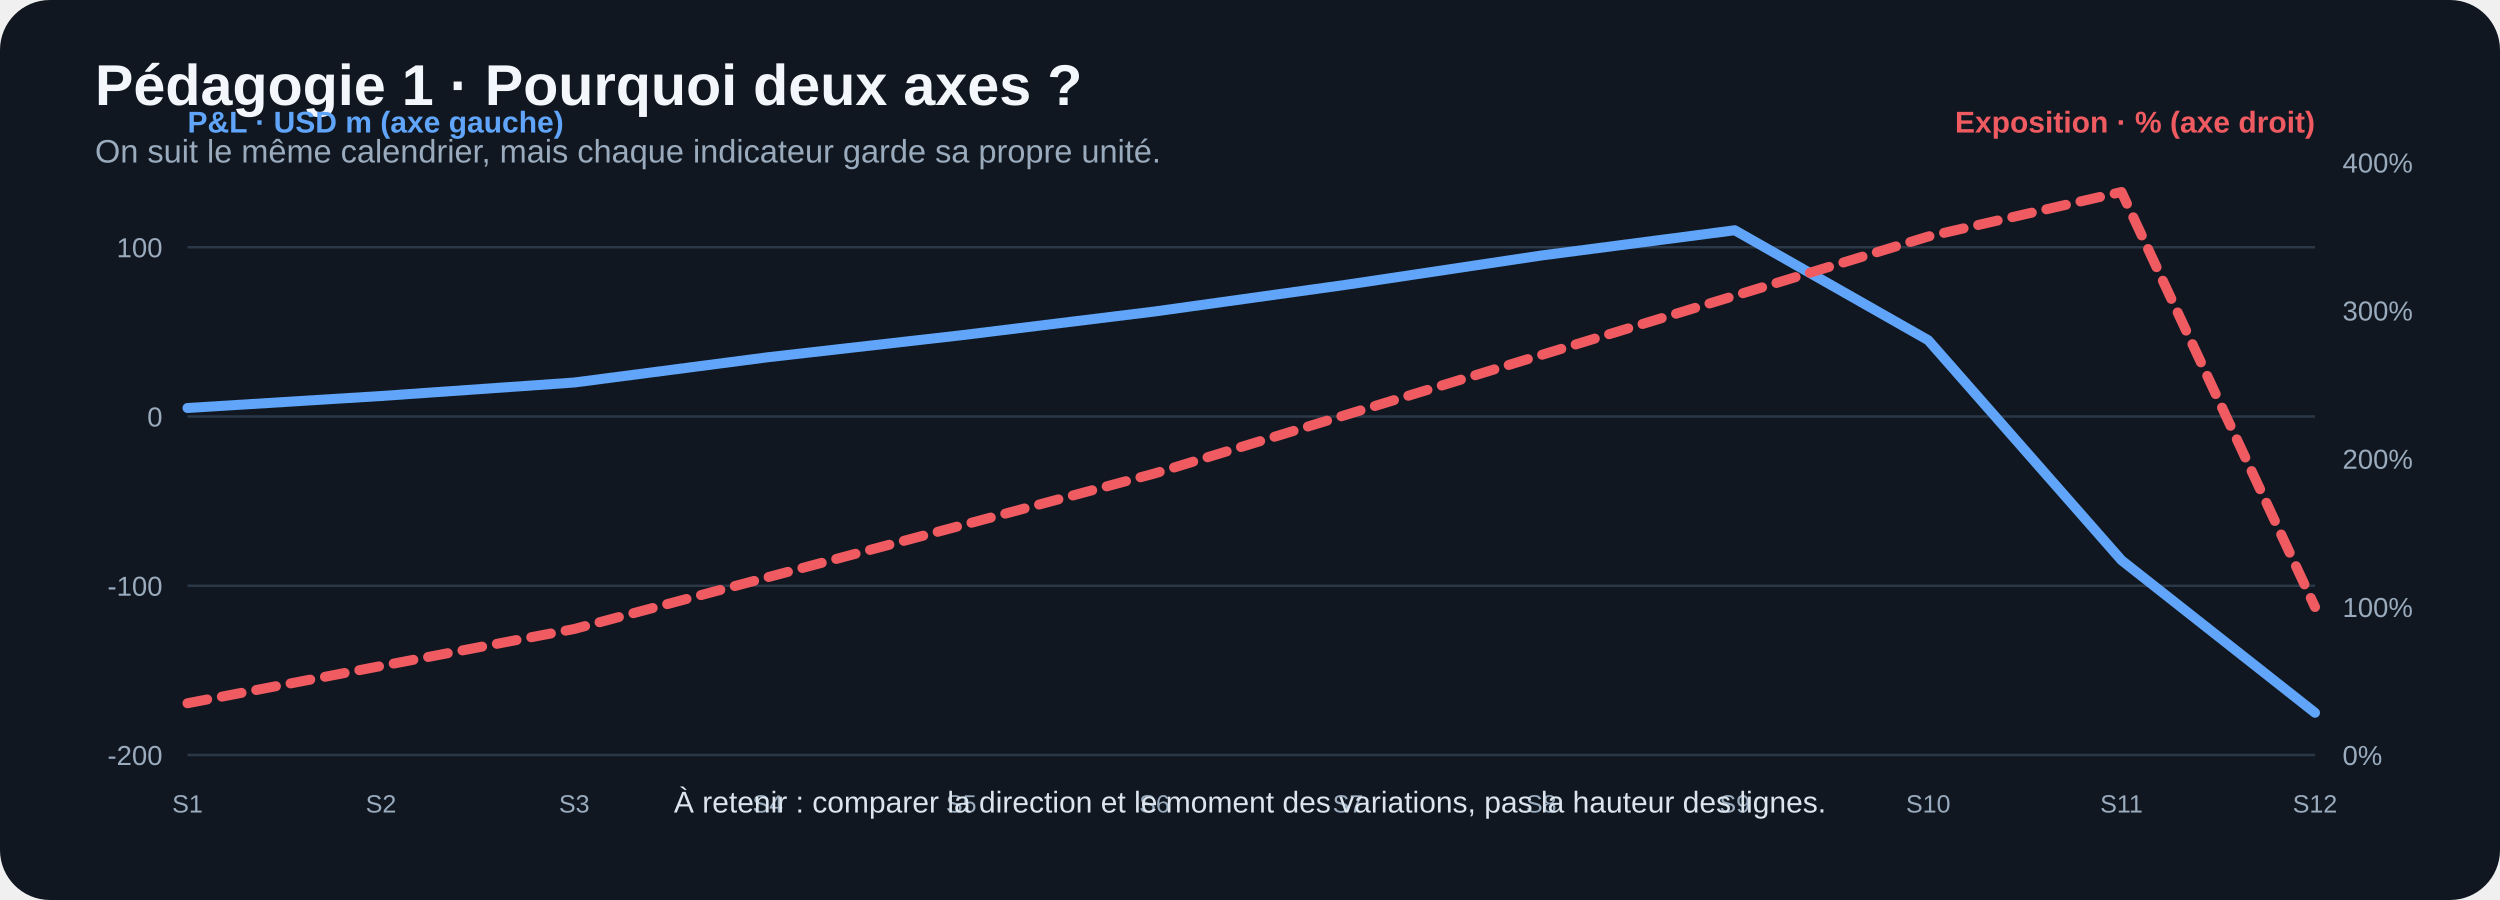
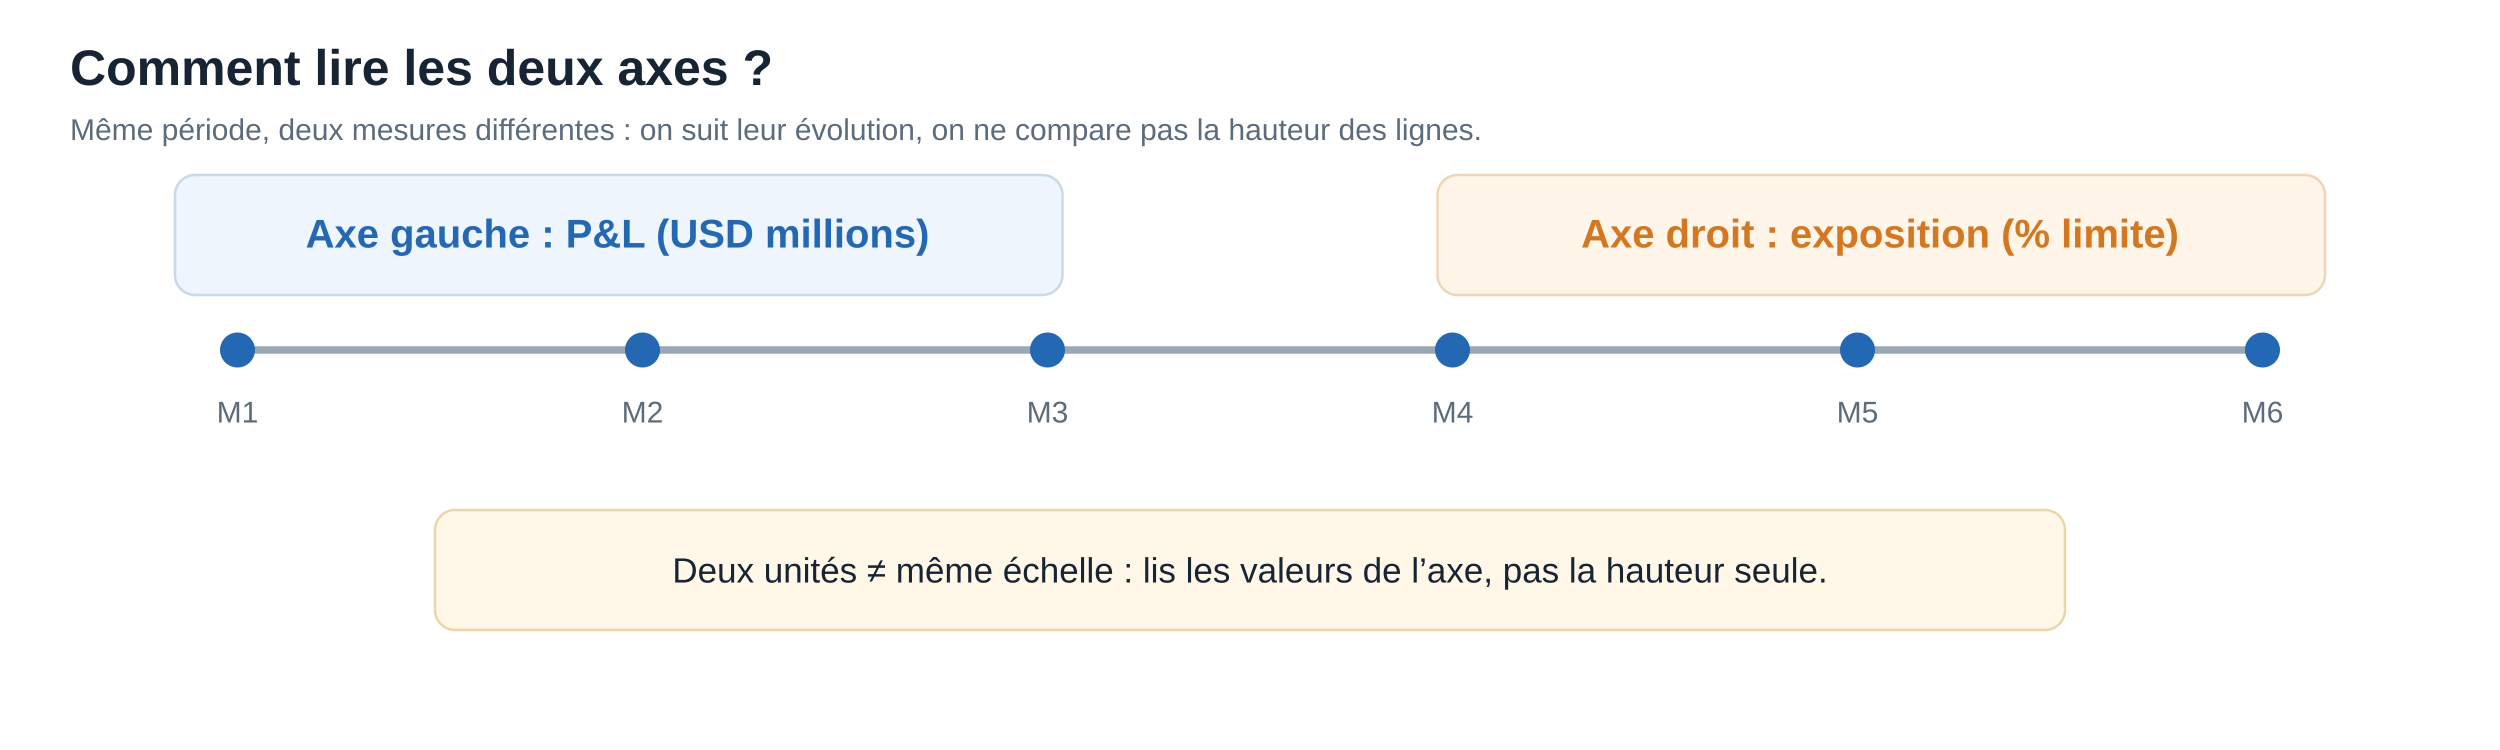
- <svg xmlns="http://www.w3.org/2000/svg" width="1000" height="360" viewBox="0 0 1000 360">
-   <rect width="100%" height="100%" rx="20" fill="#101720" />
-   <text x="38" y="42" fill="#f3f6fa" font-family="Arial,sans-serif" font-size="23" font-weight="700">Pédagogie 1 · Pourquoi deux axes ?</text>
-   <text x="38" y="65" fill="#9aabbd" font-family="Arial,sans-serif" font-size="13">On suit le même calendrier, mais chaque indicateur garde sa propre unité.</text>
-   <line x1="75" y1="302.0" x2="926" y2="302.0" stroke="#293747" />
-   <text x="65" y="306.0" text-anchor="end" fill="#9aabbd" font-family="Arial,sans-serif" font-size="11">-200</text>
-   <line x1="75" y1="234.3" x2="926" y2="234.3" stroke="#293747" />
-   <text x="65" y="238.3" text-anchor="end" fill="#9aabbd" font-family="Arial,sans-serif" font-size="11">-100</text>
-   <line x1="75" y1="166.6" x2="926" y2="166.6" stroke="#293747" />
-   <text x="65" y="170.6" text-anchor="end" fill="#9aabbd" font-family="Arial,sans-serif" font-size="11">0</text>
-   <line x1="75" y1="98.9" x2="926" y2="98.9" stroke="#293747" />
-   <text x="65" y="102.9" text-anchor="end" fill="#9aabbd" font-family="Arial,sans-serif" font-size="11">100</text>
-   <text x="937" y="306.0" fill="#9aabbd" font-family="Arial,sans-serif" font-size="11">0%</text>
-   <text x="937" y="246.8" fill="#9aabbd" font-family="Arial,sans-serif" font-size="11">100%</text>
-   <text x="937" y="187.5" fill="#9aabbd" font-family="Arial,sans-serif" font-size="11">200%</text>
-   <text x="937" y="128.2" fill="#9aabbd" font-family="Arial,sans-serif" font-size="11">300%</text>
-   <text x="937" y="69.0" fill="#9aabbd" font-family="Arial,sans-serif" font-size="11">400%</text>
-   <text x="75.0" y="325" text-anchor="middle" fill="#9aabbd" font-family="Arial,sans-serif" font-size="10">S1</text>
-   <text x="152.4" y="325" text-anchor="middle" fill="#9aabbd" font-family="Arial,sans-serif" font-size="10">S2</text>
-   <text x="229.7" y="325" text-anchor="middle" fill="#9aabbd" font-family="Arial,sans-serif" font-size="10">S3</text>
-   <text x="307.1" y="325" text-anchor="middle" fill="#9aabbd" font-family="Arial,sans-serif" font-size="10">S4</text>
-   <text x="384.5" y="325" text-anchor="middle" fill="#9aabbd" font-family="Arial,sans-serif" font-size="10">S5</text>
-   <text x="461.8" y="325" text-anchor="middle" fill="#9aabbd" font-family="Arial,sans-serif" font-size="10">S6</text>
-   <text x="539.2" y="325" text-anchor="middle" fill="#9aabbd" font-family="Arial,sans-serif" font-size="10">S7</text>
-   <text x="616.5" y="325" text-anchor="middle" fill="#9aabbd" font-family="Arial,sans-serif" font-size="10">S8</text>
-   <text x="693.9" y="325" text-anchor="middle" fill="#9aabbd" font-family="Arial,sans-serif" font-size="10">S9</text>
-   <text x="771.3" y="325" text-anchor="middle" fill="#9aabbd" font-family="Arial,sans-serif" font-size="10">S10</text>
-   <text x="848.6" y="325" text-anchor="middle" fill="#9aabbd" font-family="Arial,sans-serif" font-size="10">S11</text>
-   <text x="926.0" y="325" text-anchor="middle" fill="#9aabbd" font-family="Arial,sans-serif" font-size="10">S12</text>
-   <text x="75" y="53" fill="#60a5fa" font-family="Arial,sans-serif" font-size="12" font-weight="700">P&amp;L · USD m (axe gauche)</text>
-   <text x="926" y="53" text-anchor="end" fill="#f05b62" font-family="Arial,sans-serif" font-size="12" font-weight="700">Exposition · % (axe droit)</text>
-   <polyline points="75.0,163.2 152.4,158.4 229.7,153.0 307.1,142.9 384.5,134.1 461.8,124.6 539.2,113.8 616.5,102.2 693.9,92.1 771.3,136.1 848.6,224.1 926.0,285.1" fill="none" stroke="#60a5fa" stroke-width="4" stroke-linecap="round" stroke-linejoin="round" />
-   <polyline points="75.0,281.3 152.4,266.4 229.7,251.6 307.1,230.9 384.5,210.2 461.8,189.4 539.2,165.7 616.5,142.0 693.9,118.3 771.3,94.6 848.6,76.8 926.0,242.8" fill="none" stroke="#f05b62" stroke-width="4" stroke-dasharray="8 6" stroke-linecap="round" stroke-linejoin="round" />
-   <text x="500" y="325" text-anchor="middle" fill="#dce5ee" font-family="Arial,sans-serif" font-size="12">À retenir : comparer la direction et le moment des variations, pas la hauteur des lignes.</text>
+ <svg xmlns="http://www.w3.org/2000/svg" width="1000" height="300" viewBox="0 0 1000 300">
+   <rect width="100%" height="100%" fill="#ffffff" />
+   <text x="28" y="34" fill="#172433" font-family="Arial,sans-serif" font-weight="700" font-size="20">Comment lire les deux axes ?</text>
+   <text x="28" y="56" fill="#5c6c7c" font-family="Arial,sans-serif" font-size="12">Même période, deux mesures différentes : on suit leur évolution, on ne compare pas la hauteur des lignes.</text>
+   <line x1="95" y1="140" x2="905" y2="140" stroke="#9aa8b6" stroke-width="3" />
+   <circle cx="95.0" cy="140" r="7" fill="#2468b4" />
+   <text x="95.0" y="169" text-anchor="middle" fill="#5c6c7c" font-family="Arial,sans-serif" font-size="12">M1</text>
+   <circle cx="257.0" cy="140" r="7" fill="#2468b4" />
+   <text x="257.0" y="169" text-anchor="middle" fill="#5c6c7c" font-family="Arial,sans-serif" font-size="12">M2</text>
+   <circle cx="419.0" cy="140" r="7" fill="#2468b4" />
+   <text x="419.0" y="169" text-anchor="middle" fill="#5c6c7c" font-family="Arial,sans-serif" font-size="12">M3</text>
+   <circle cx="581.0" cy="140" r="7" fill="#2468b4" />
+   <text x="581.0" y="169" text-anchor="middle" fill="#5c6c7c" font-family="Arial,sans-serif" font-size="12">M4</text>
+   <circle cx="743.0" cy="140" r="7" fill="#2468b4" />
+   <text x="743.0" y="169" text-anchor="middle" fill="#5c6c7c" font-family="Arial,sans-serif" font-size="12">M5</text>
+   <circle cx="905.0" cy="140" r="7" fill="#2468b4" />
+   <text x="905.0" y="169" text-anchor="middle" fill="#5c6c7c" font-family="Arial,sans-serif" font-size="12">M6</text>
+   <rect x="70" y="70" width="355" height="48" rx="8" fill="#eef5fc" stroke="#c8d9ea" />
+   <text x="247" y="99" text-anchor="middle" fill="#2468b4" font-family="Arial,sans-serif" font-size="16" font-weight="700">Axe gauche : P&amp;L (USD millions)</text>
+   <rect x="575" y="70" width="355" height="48" rx="8" fill="#fff5e9" stroke="#efd5b7" />
+   <text x="752" y="99" text-anchor="middle" fill="#d47721" font-family="Arial,sans-serif" font-size="16" font-weight="700">Axe droit : exposition (% limite)</text>
+   <rect x="174" y="204" width="652" height="48" rx="8" fill="#fff8e9" stroke="#ead6a9" />
+   <text x="500" y="233" text-anchor="middle" fill="#172433" font-family="Arial,sans-serif" font-size="14">Deux unités ≠ même échelle : lis les valeurs de l’axe, pas la hauteur seule.</text>
</svg>
